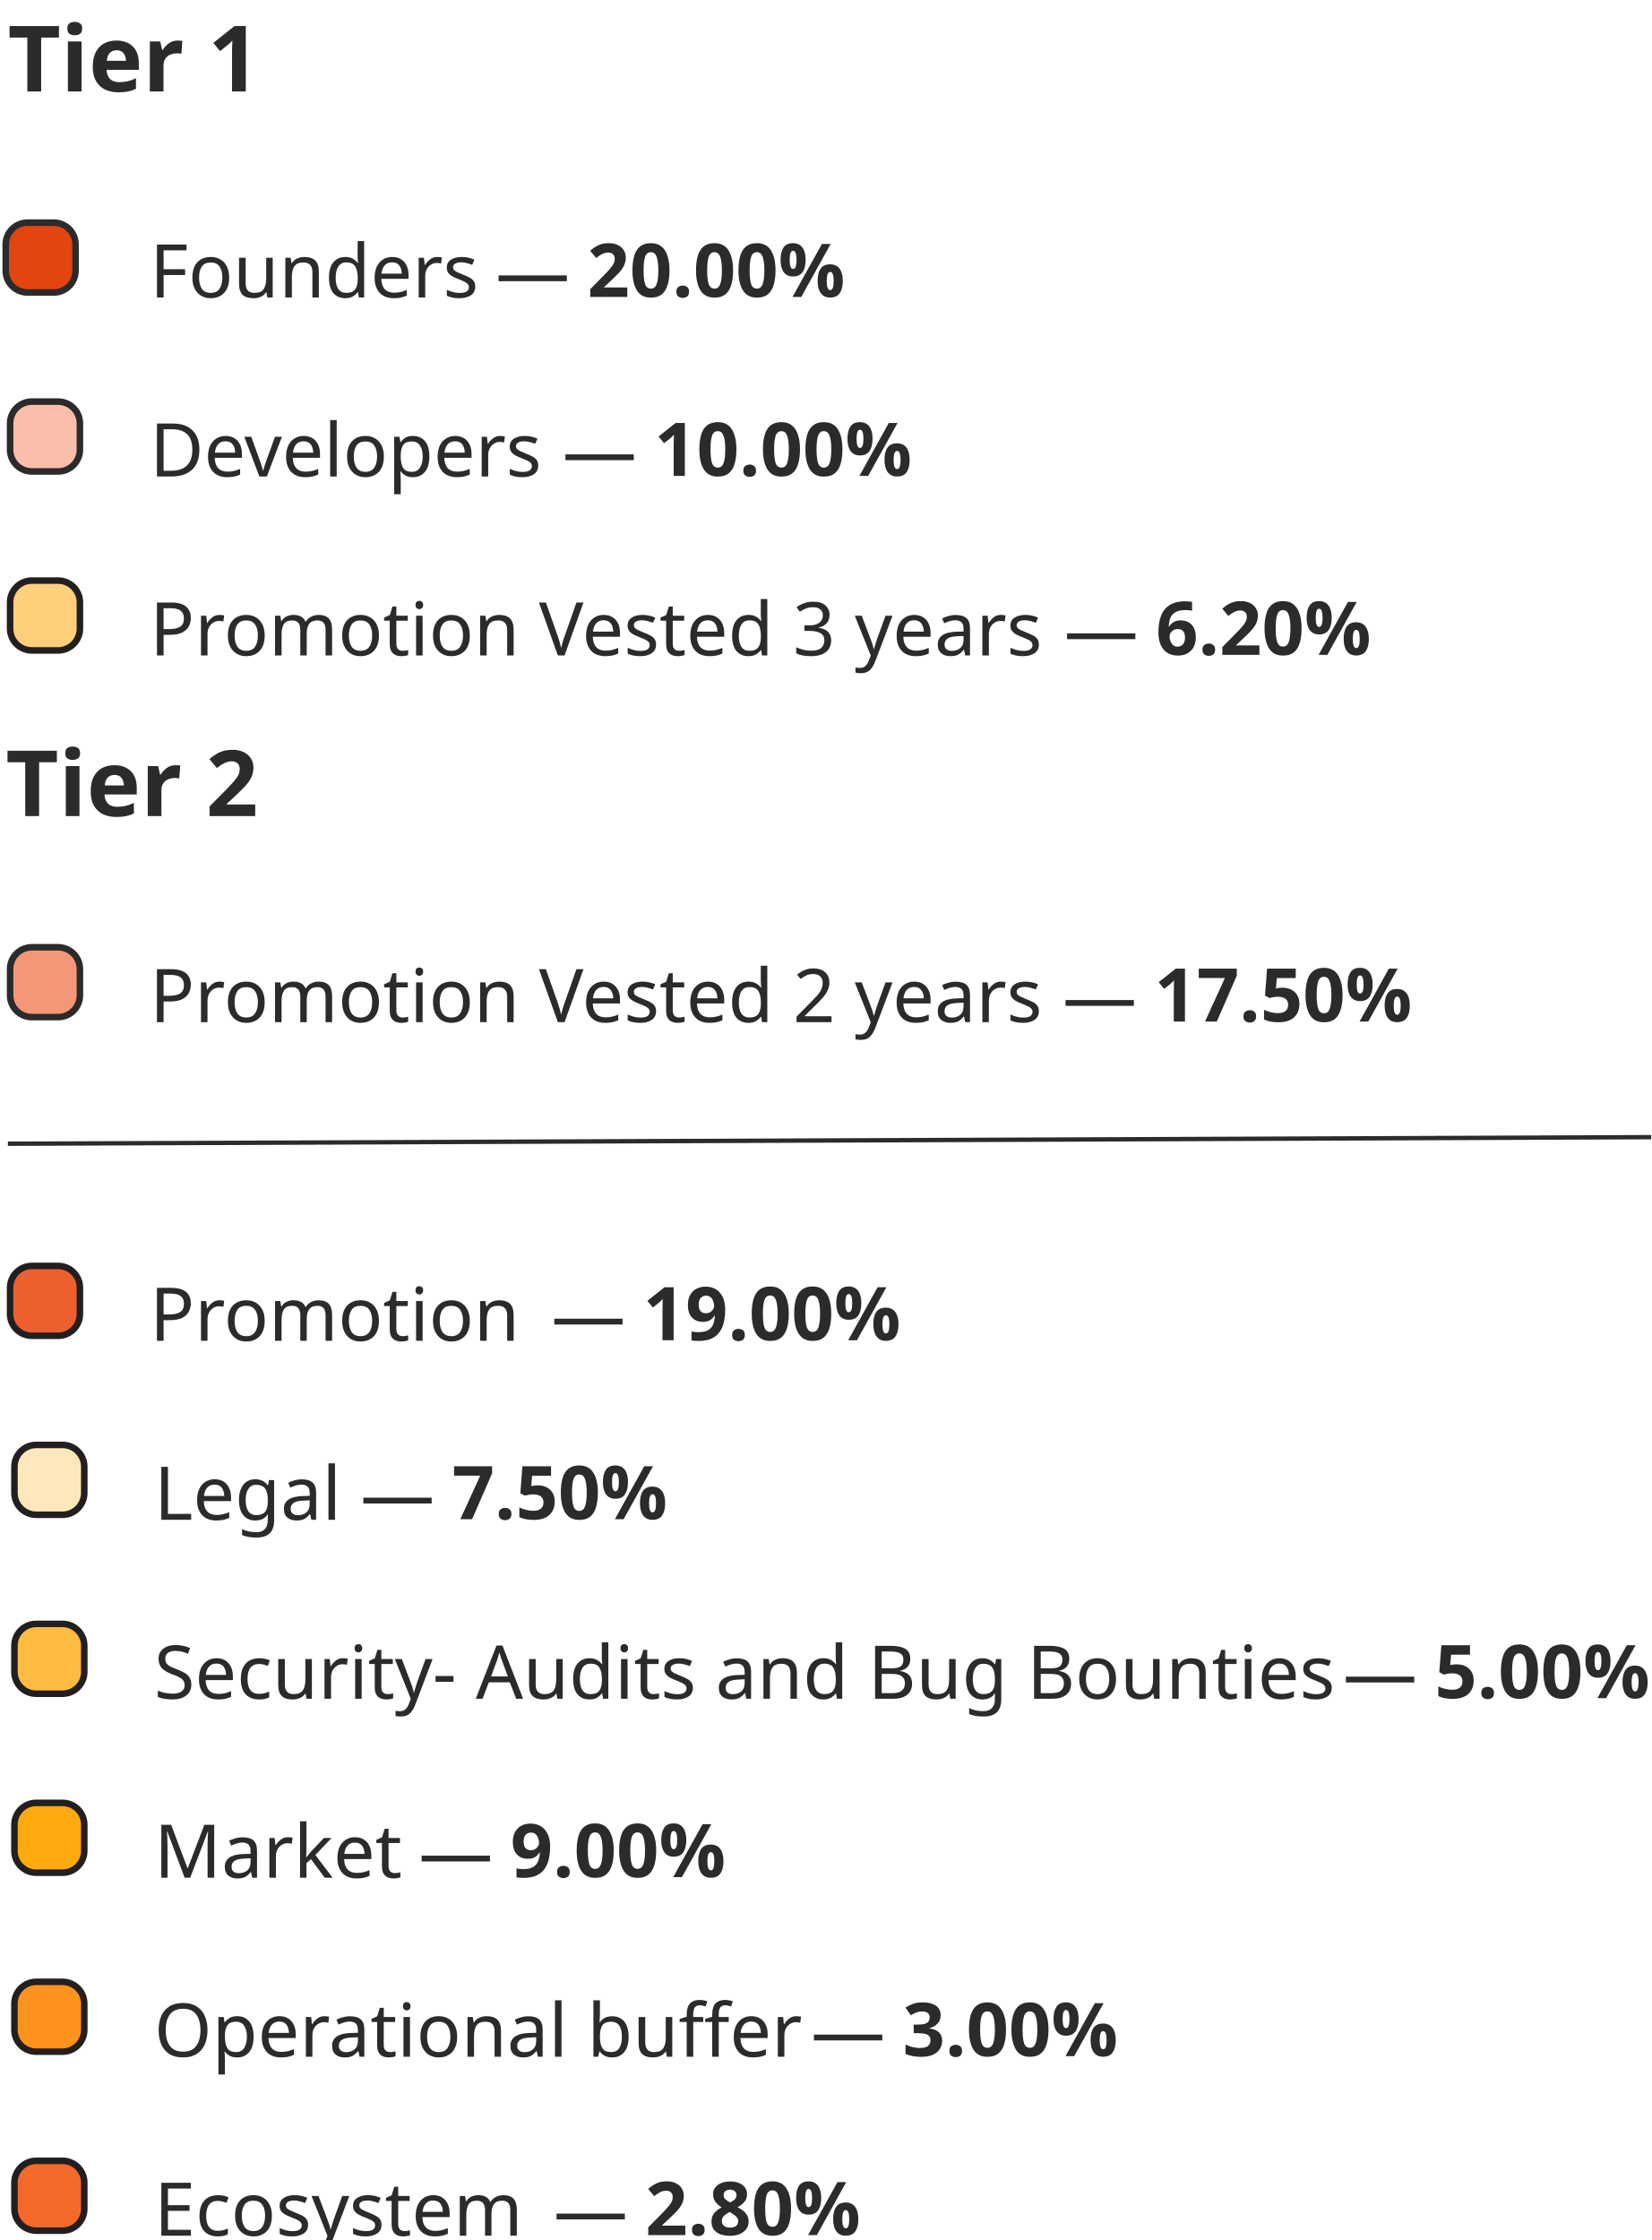
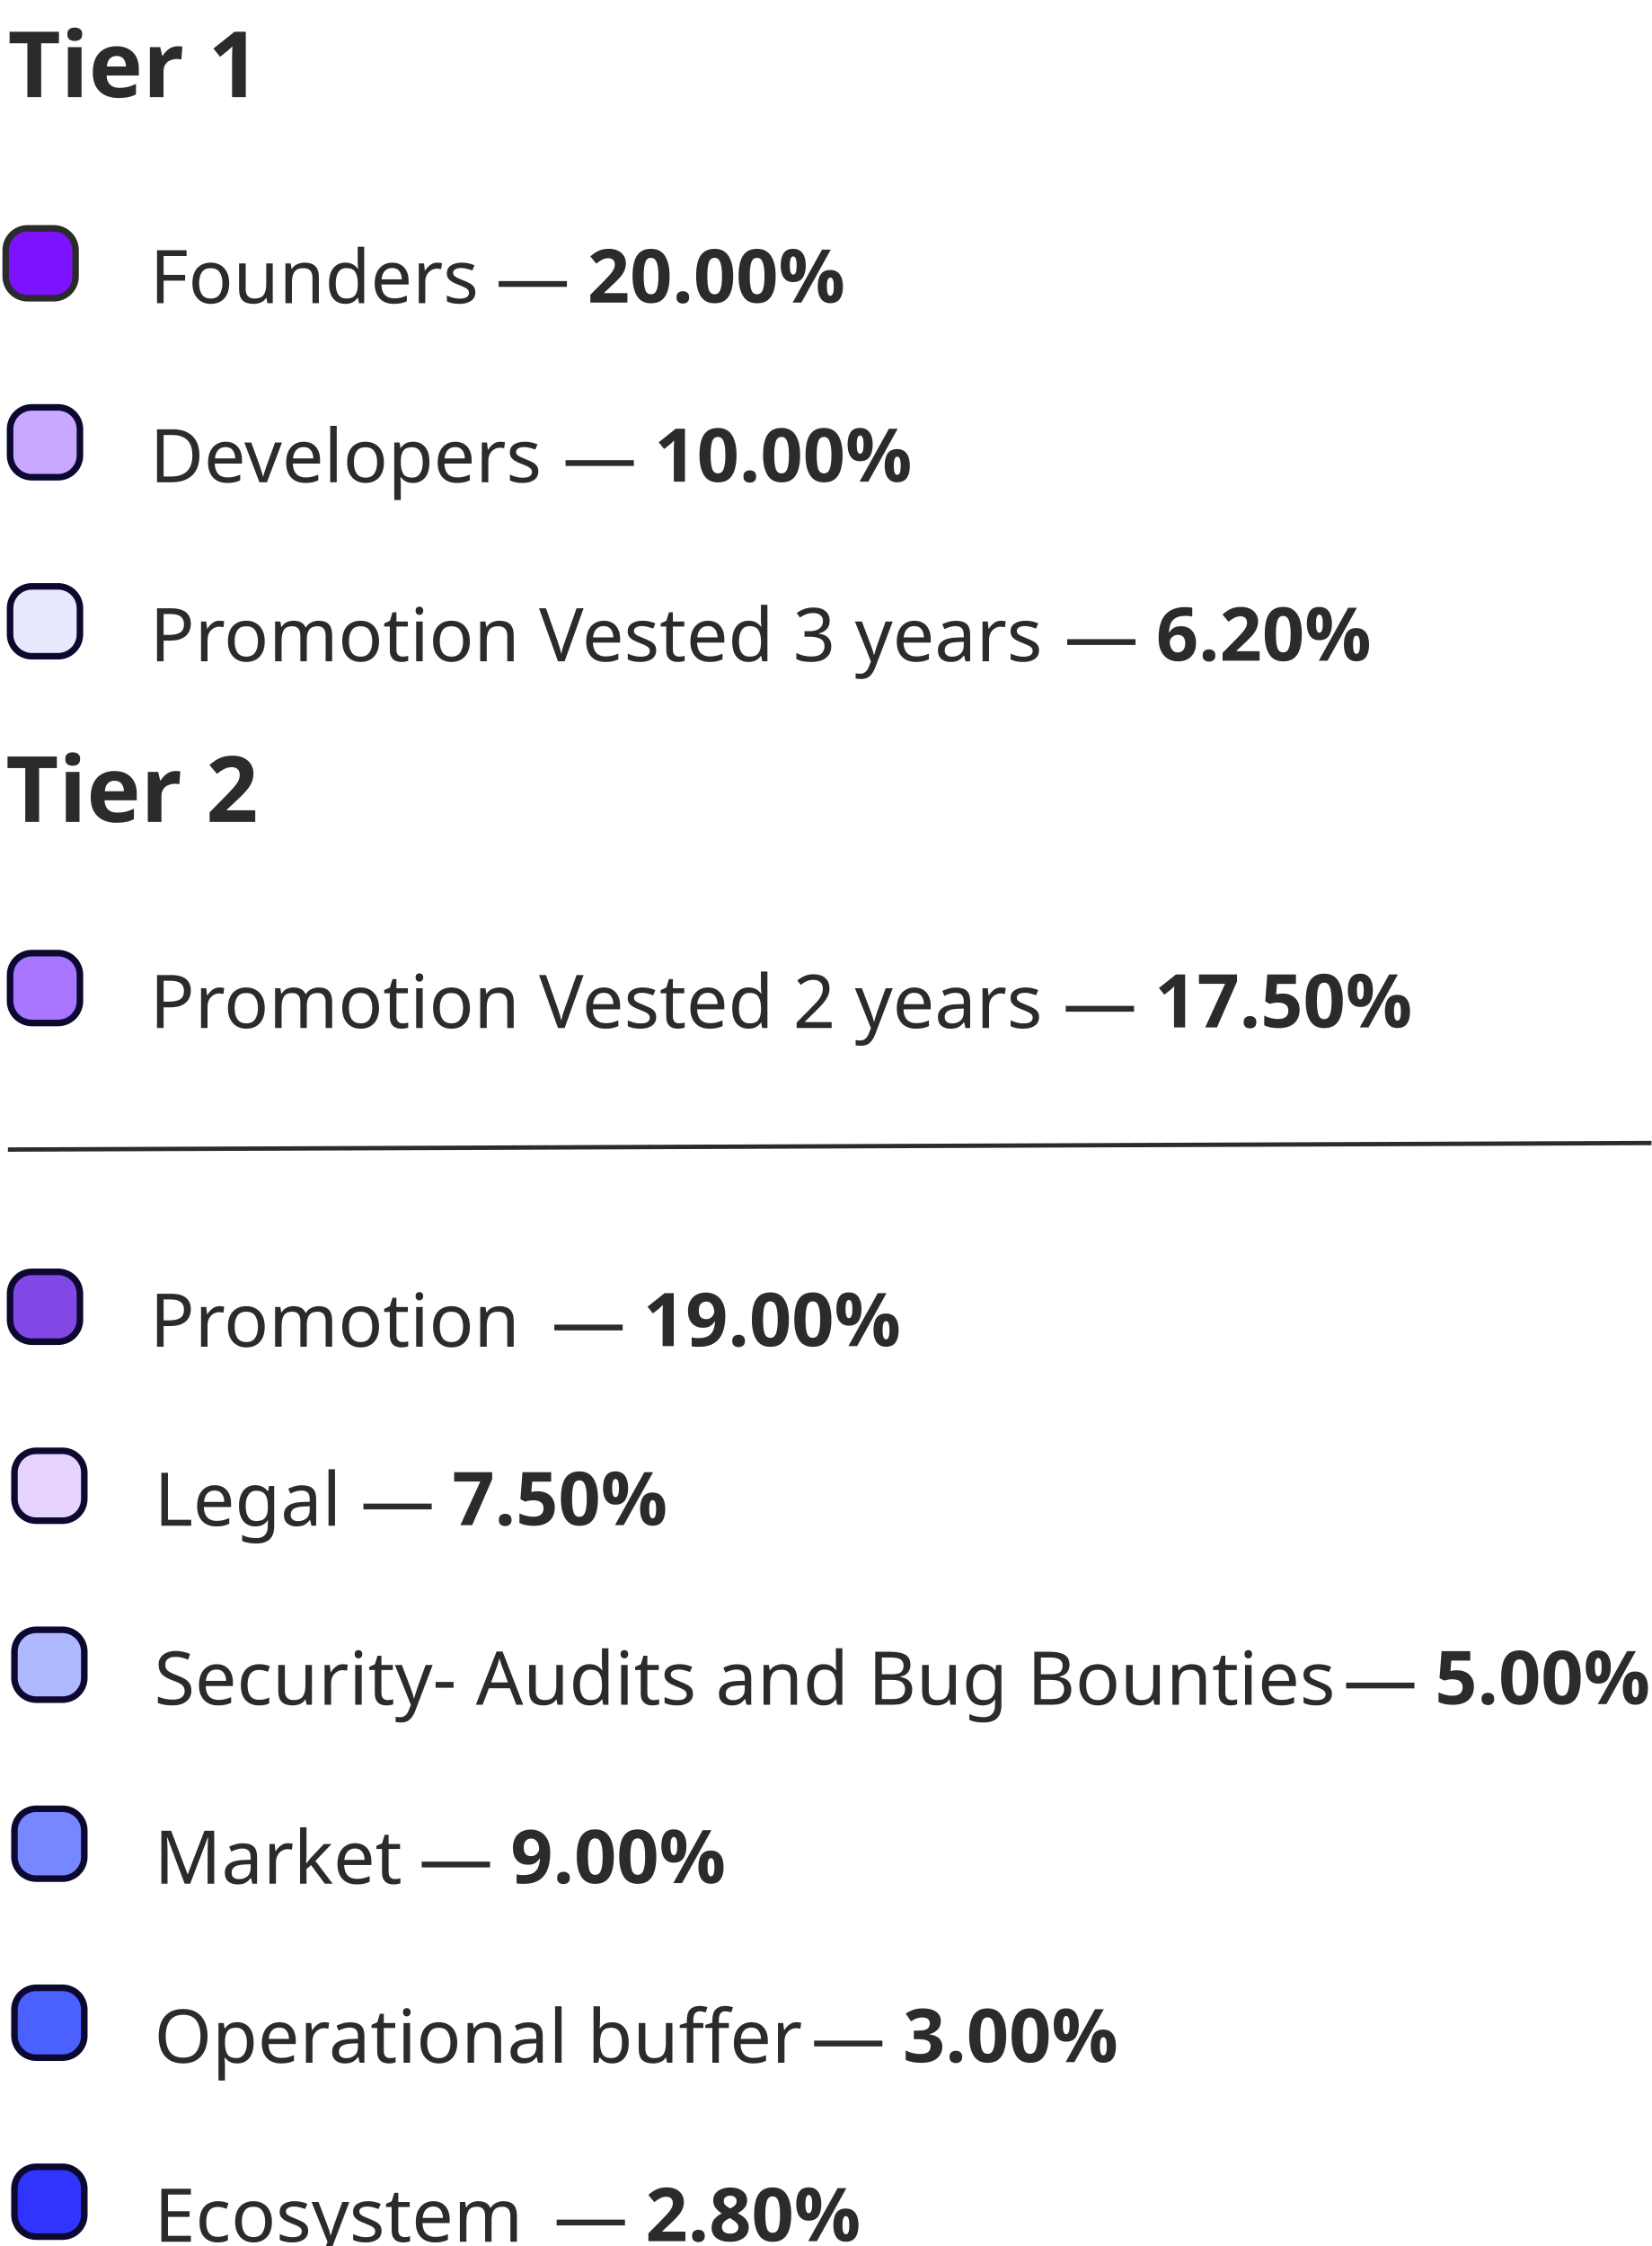
- <svg xmlns="http://www.w3.org/2000/svg" width="100%" height="100%" viewBox="0 0 289 392">
-   <g fill="none" fill-rule="evenodd">
-     <g>
-       <g transform="translate(-15 -2441) translate(16 2441)">
-         <text fill="#2B2B2B" font-family="ModernEra-Medium, Modern Era" font-size="12.987" font-weight="400">
-           <tspan x="25.21" y="52.064">Founders </tspan>
-           <tspan x="85.741" y="52.181" font-family="ModernEra-Regular, Modern Era" font-weight="normal">—</tspan>
-           <tspan x="99.078" y="52.064"> </tspan>
-           <tspan x="101.792" y="51.96" font-family="ModernEra-Bold, Modern Era" font-weight="bold">20.00%</tspan>
+ <svg xmlns="http://www.w3.org/2000/svg" width="100%" height="100%" viewBox="0 0 289 393" version="1.1">
+   <g id="Page-1" stroke="none" stroke-width="1" fill="none" fill-rule="evenodd">
+     <g id="Tokenomics---Mobile--" transform="translate(-15, -2440)">
+       <g id="Group" transform="translate(16, 2440.994)">
+         <text id="Founders-—-20.00%-Copy" font-family="ModernEra-Medium, Modern Era" font-size="12.987" font-weight="400" line-spacing="12.987" fill="#2B2B2B">
+           <tspan x="25.21" y="52.056">Founders </tspan>
+           <tspan x="85.741" y="52.172" font-family="ModernEra-Regular, Modern Era" font-weight="normal">—</tspan>
+           <tspan x="99.078" y="52.056"> </tspan>
+           <tspan x="101.792" y="51.952" font-family="ModernEra-Bold, Modern Era" font-weight="bold">20.00%</tspan>
        </text>
-         <text fill="#2B2B2B" font-family="ModernEra-Bold, Modern Era" font-size="16.008" font-weight="bold">
-           <tspan x=".364" y="16">Tier 1</tspan>
+         <text id="Tier-1-Copy" font-family="ModernEra-Bold, Modern Era" font-size="16.008" font-weight="bold" line-spacing="30.949" fill="#2B2B2B">
+           <tspan x="0.364" y="16">Tier 1</tspan>
        </text>
-         <text fill="#2B2B2B" font-family="ModernEra-Bold, Modern Era" font-size="16.008" font-weight="bold">
-           <tspan x="0" y="142.812">Tier 2</tspan>
+         <text id="Tier-2-Copy" font-family="ModernEra-Bold, Modern Era" font-size="16.008" font-weight="bold" line-spacing="30.949" fill="#2B2B2B">
+           <tspan x="0" y="142.819">Tier 2</tspan>
        </text>
-         <g transform="translate(.764 221.538)">
-           <text fill="#2B2B2B" font-family="ModernEra-Medium, Modern Era" font-size="12.987" font-weight="400">
-             <tspan x="24.446" y="13.104">Promotion </tspan>
+         <g id="Group-9-Copy" transform="translate(0.763926, 221.5474)">
+           <text id="Promotion-—-19.00%" font-family="ModernEra-Medium, Modern Era" font-size="12.987" font-weight="400" line-spacing="12.987" fill="#2B2B2B">
+             <tspan x="24.446" y="13.104">Promotion  </tspan>
            <tspan x="94.73" y="13.221" font-family="ModernEra-Regular, Modern Era" font-weight="normal">—</tspan>
            <tspan x="108.067" y="13.104"> </tspan>
            <tspan x="110.781" y="13" font-family="ModernEra-Bold, Modern Era" font-weight="bold">19.00%</tspan>
          </text>
-           <rect width="12.223" height="12.223" fill="#EE5F30" stroke="#231F20" stroke-width="1.146" rx="3.82" />
+           <rect id="Rectangle-Copy" stroke="#0C0830" stroke-width="1.146" fill="#8248E5" x="0" y="0" width="12.223" height="12.223" rx="3.82" />
        </g>
-         <g transform="translate(.764 165.772)">
-           <text fill="#2B2B2B" font-family="ModernEra-Medium, Modern Era" font-size="12.987" font-weight="400">
+         <g id="Group-4-Copy" transform="translate(0.763926, 165.78)">
+           <text id="Promotion-Vested-2-y" font-family="ModernEra-Medium, Modern Era" font-size="12.987" font-weight="400" line-spacing="12.987" fill="#2B2B2B">
            <tspan x="24.446" y="13.104">Promotion Vested 2 years </tspan>
            <tspan x="184.221" y="13.221" font-family="ModernEra-Regular, Modern Era" font-weight="normal">—</tspan>
            <tspan x="197.559" y="13.104"> </tspan>
            <tspan x="200.273" y="13" font-family="ModernEra-Bold, Modern Era" font-weight="bold">17.50%</tspan>
          </text>
-           <rect width="12.223" height="12.223" fill="#F49778" stroke="#2B2B2B" stroke-width="1.146" rx="3.82" />
+           <rect id="Rectangle-Copy-3" stroke="#0C0830" stroke-width="1.146" fill="#A977FF" x="0" y="0" width="12.223" height="12.223" rx="3.82" />
        </g>
-         <g transform="translate(.764 70.281)">
-           <text fill="#2B2B2B" font-family="ModernEra-Medium, Modern Era" font-size="12.987" font-weight="400">
+         <g id="Group-6-Copy" transform="translate(0.763926, 70.28786)">
+           <text id="Developers-—-10.00%" font-family="ModernEra-Medium, Modern Era" font-size="12.987" font-weight="400" line-spacing="12.987" fill="#2B2B2B">
            <tspan x="24.446" y="13.104">Developers </tspan>
            <tspan x="96.691" y="13.221" font-family="ModernEra-Regular, Modern Era" font-weight="normal">—</tspan>
            <tspan x="110.028" y="13.104"> </tspan>
            <tspan x="112.742" y="13" font-family="ModernEra-Bold, Modern Era" font-weight="bold">10.00%</tspan>
          </text>
-           <rect width="12.223" height="12.223" fill="#FABEAA" stroke="#2B2B2B" stroke-width="1.146" rx="3.82" />
+           <rect id="Rectangle-Copy-4" stroke="#0C0830" stroke-width="1.146" fill="#C9A9FF" x="0" y="0" width="12.223" height="12.223" rx="3.82" />
        </g>
-         <g transform="translate(1.528 252.86)">
-           <text fill="#2B2B2B" font-family="ModernEra-Medium, Modern Era" font-size="12.987" font-weight="400">
+         <g id="Group-8-Copy" transform="translate(1.527851, 252.8688)">
+           <text id="Legal-—-7.50%" font-family="ModernEra-Medium, Modern Era" font-size="12.987" font-weight="400" line-spacing="12.987" fill="#2B2B2B">
            <tspan x="24.446" y="13.104">Legal </tspan>
            <tspan x="60.549" y="13.221" font-family="ModernEra-Regular, Modern Era" font-weight="normal">—</tspan>
            <tspan x="73.886" y="13.104"> </tspan>
            <tspan x="76.6" y="13" font-family="ModernEra-Bold, Modern Era" font-weight="bold">7.50%</tspan>
          </text>
-           <rect width="12.223" height="12.223" fill="#FFE7BC" stroke="#231F20" stroke-width="1.146" rx="3.82" />
+           <rect id="Rectangle-Copy-5" stroke="#0C0830" stroke-width="1.146" fill="#E7D3FF" x="0" y="0" width="12.223" height="12.223" rx="3.82" />
        </g>
-         <g transform="translate(.764 101.602)">
-           <text fill="#2B2B2B" font-family="ModernEra-Medium, Modern Era" font-size="12.987" font-weight="400">
+         <g id="Group-7-Copy" transform="translate(0.763926, 101.6093)">
+           <text id="Promotion-Vested-3-y" font-family="ModernEra-Medium, Modern Era" font-size="12.987" font-weight="400" line-spacing="12.987" fill="#2B2B2B">
            <tspan x="24.446" y="13.104">Promotion Vested 3 years </tspan>
            <tspan x="184.481" y="13.221" font-family="ModernEra-Regular, Modern Era" font-weight="normal">—</tspan>
            <tspan x="197.819" y="13.104"> </tspan>
            <tspan x="200.533" y="13" font-family="ModernEra-Bold, Modern Era" font-weight="bold">6.20%</tspan>
          </text>
-           <rect width="12.223" height="12.223" fill="#FFD07B" stroke="#231F20" stroke-width="1.146" rx="3.82" />
+           <rect id="Rectangle-Copy-6" stroke="#0C0830" stroke-width="1.146" fill="#E7EAFF" x="0" y="0" width="12.223" height="12.223" rx="3.82" />
        </g>
-         <text fill="#2B2B2B" font-family="ModernEra-Medium, Modern Era" font-size="12.987" font-weight="400">
-           <tspan x="25.973" y="297.284">Security- Audits and Bug Bounties </tspan>
-           <tspan x="234.047" y="297.401" font-family="ModernEra-Regular, Modern Era" font-weight="normal">—</tspan>
-           <tspan x="247.384" y="297.284"> </tspan>
-           <tspan x="250.099" y="297.18" font-family="ModernEra-Bold, Modern Era" font-weight="bold">5.00%</tspan>
+         <text id="Security--Audits-and-Copy" font-family="ModernEra-Medium, Modern Era" font-size="12.987" font-weight="400" line-spacing="12.987" fill="#2B2B2B">
+           <tspan x="25.973" y="297.294">Security- Audits and Bug Bounties </tspan>
+           <tspan x="234.047" y="297.411" font-family="ModernEra-Regular, Modern Era" font-weight="normal">—</tspan>
+           <tspan x="247.384" y="297.294"> </tspan>
+           <tspan x="250.099" y="297.19" font-family="ModernEra-Bold, Modern Era" font-weight="bold">5.00%</tspan>
        </text>
-         <text fill="#2B2B2B" font-family="ModernEra-Medium, Modern Era" font-size="12.987" font-weight="400">
-           <tspan x="25.973" y="359.926">Operational buffer </tspan>
-           <tspan x="140.945" y="360.043" font-family="ModernEra-Regular, Modern Era" font-weight="normal">—</tspan>
-           <tspan x="154.282" y="359.926"> </tspan>
-           <tspan x="156.997" y="359.822" font-family="ModernEra-Bold, Modern Era" font-weight="bold">3.00%</tspan>
+         <text id="Operational-buffer-—-Copy" font-family="ModernEra-Medium, Modern Era" font-size="12.987" font-weight="400" line-spacing="12.987" fill="#2B2B2B">
+           <tspan x="25.973" y="359.937">Operational buffer </tspan>
+           <tspan x="140.945" y="360.054" font-family="ModernEra-Regular, Modern Era" font-weight="normal">—</tspan>
+           <tspan x="154.282" y="359.937"> </tspan>
+           <tspan x="156.997" y="359.833" font-family="ModernEra-Bold, Modern Era" font-weight="bold">3.00%</tspan>
        </text>
-         <text fill="#2B2B2B" font-family="ModernEra-Medium, Modern Era" font-size="12.987" font-weight="400">
-           <tspan x="25.973" y="328.605">Market </tspan>
-           <tspan x="72.284" y="328.722" font-family="ModernEra-Regular, Modern Era" font-weight="normal">—</tspan>
-           <tspan x="85.622" y="328.605"> </tspan>
-           <tspan x="88.336" y="328.501" font-family="ModernEra-Bold, Modern Era" font-weight="bold">9.00%</tspan>
+         <text id="Market-—-9.00%-Copy" font-family="ModernEra-Medium, Modern Era" font-size="12.987" font-weight="400" line-spacing="12.987" fill="#2B2B2B">
+           <tspan x="25.973" y="328.616">Market </tspan>
+           <tspan x="72.284" y="328.732" font-family="ModernEra-Regular, Modern Era" font-weight="normal">—</tspan>
+           <tspan x="85.622" y="328.616"> </tspan>
+           <tspan x="88.336" y="328.512" font-family="ModernEra-Bold, Modern Era" font-weight="bold">9.00%</tspan>
        </text>
-         <text fill="#2B2B2B" font-family="ModernEra-Medium, Modern Era" font-size="12.987" font-weight="400">
-           <tspan x="25.973" y="391.247">Ecosystem </tspan>
-           <tspan x="95.894" y="391.364" font-family="ModernEra-Regular, Modern Era" font-weight="normal">—</tspan>
-           <tspan x="109.231" y="391.247"> </tspan>
-           <tspan x="111.946" y="391.143" font-family="ModernEra-Bold, Modern Era" font-weight="bold">2.80%</tspan>
+         <text id="Ecosystem-—-2.80%-Copy" font-family="ModernEra-Medium, Modern Era" font-size="12.987" font-weight="400" line-spacing="12.987" fill="#2B2B2B">
+           <tspan x="25.973" y="391.258">Ecosystem </tspan>
+           <tspan x="95.894" y="391.375" font-family="ModernEra-Regular, Modern Era" font-weight="normal">—</tspan>
+           <tspan x="109.231" y="391.258"> </tspan>
+           <tspan x="111.946" y="391.154" font-family="ModernEra-Bold, Modern Era" font-weight="bold">2.80%</tspan>
        </text>
-         <rect width="12.223" height="12.223" y="38.96" fill="#E24510" stroke="#2B2B2B" stroke-width="1.146" rx="3.82" />
-         <rect width="12.223" height="12.223" x="1.528" y="284.18" fill="#FFBC41" stroke="#231F20" stroke-width="1.146" rx="3.82" />
-         <rect width="12.223" height="12.223" x="1.528" y="346.822" fill="#FF931D" stroke="#231F20" stroke-width="1.146" rx="3.82" />
-         <rect width="12.223" height="12.223" x="1.528" y="315.501" fill="#FFAA0E" stroke="#231F20" stroke-width="1.146" rx="3.82" />
-         <rect width="12.223" height="12.223" x="1.528" y="378.143" fill="#F46A28" stroke="#231F20" stroke-width="1.146" rx="3.82" />
-         <path stroke="#2B2B2B" stroke-linecap="square" stroke-width=".764" d="M0.764 200.149L287.618 199.003" />
+         <rect id="Rectangle-Copy-12" stroke="#2B2B2B" stroke-width="1.146" fill="#7D12FF" x="0" y="38.966" width="12.223" height="12.223" rx="3.82" />
+         <rect id="Rectangle-Copy-13" stroke="#0C0830" stroke-width="1.146" fill="#AEB8FF" x="1.528" y="284.185" width="12.223" height="12.223" rx="3.82" />
+         <rect id="Rectangle-Copy-14" stroke="#0C0830" stroke-width="1.146" fill="#4B61FF" x="1.528" y="346.826" width="12.223" height="12.223" rx="3.82" />
+         <rect id="Rectangle-Copy-15" stroke="#0C0830" stroke-width="1.146" fill="#7687FF" x="1.528" y="315.505" width="12.223" height="12.223" rx="3.82" />
+         <rect id="Rectangle-Copy-16" stroke="#0C0830" stroke-width="1.146" fill="#3034FF" x="1.528" y="378.147" width="12.223" height="12.223" rx="3.82" />
+         <line x1="0.764" y1="200.153" x2="287.618" y2="199.007" id="Line-6" stroke="#2B2B2B" stroke-width="0.764" stroke-linecap="square" />
      </g>
    </g>
  </g>
</svg>
